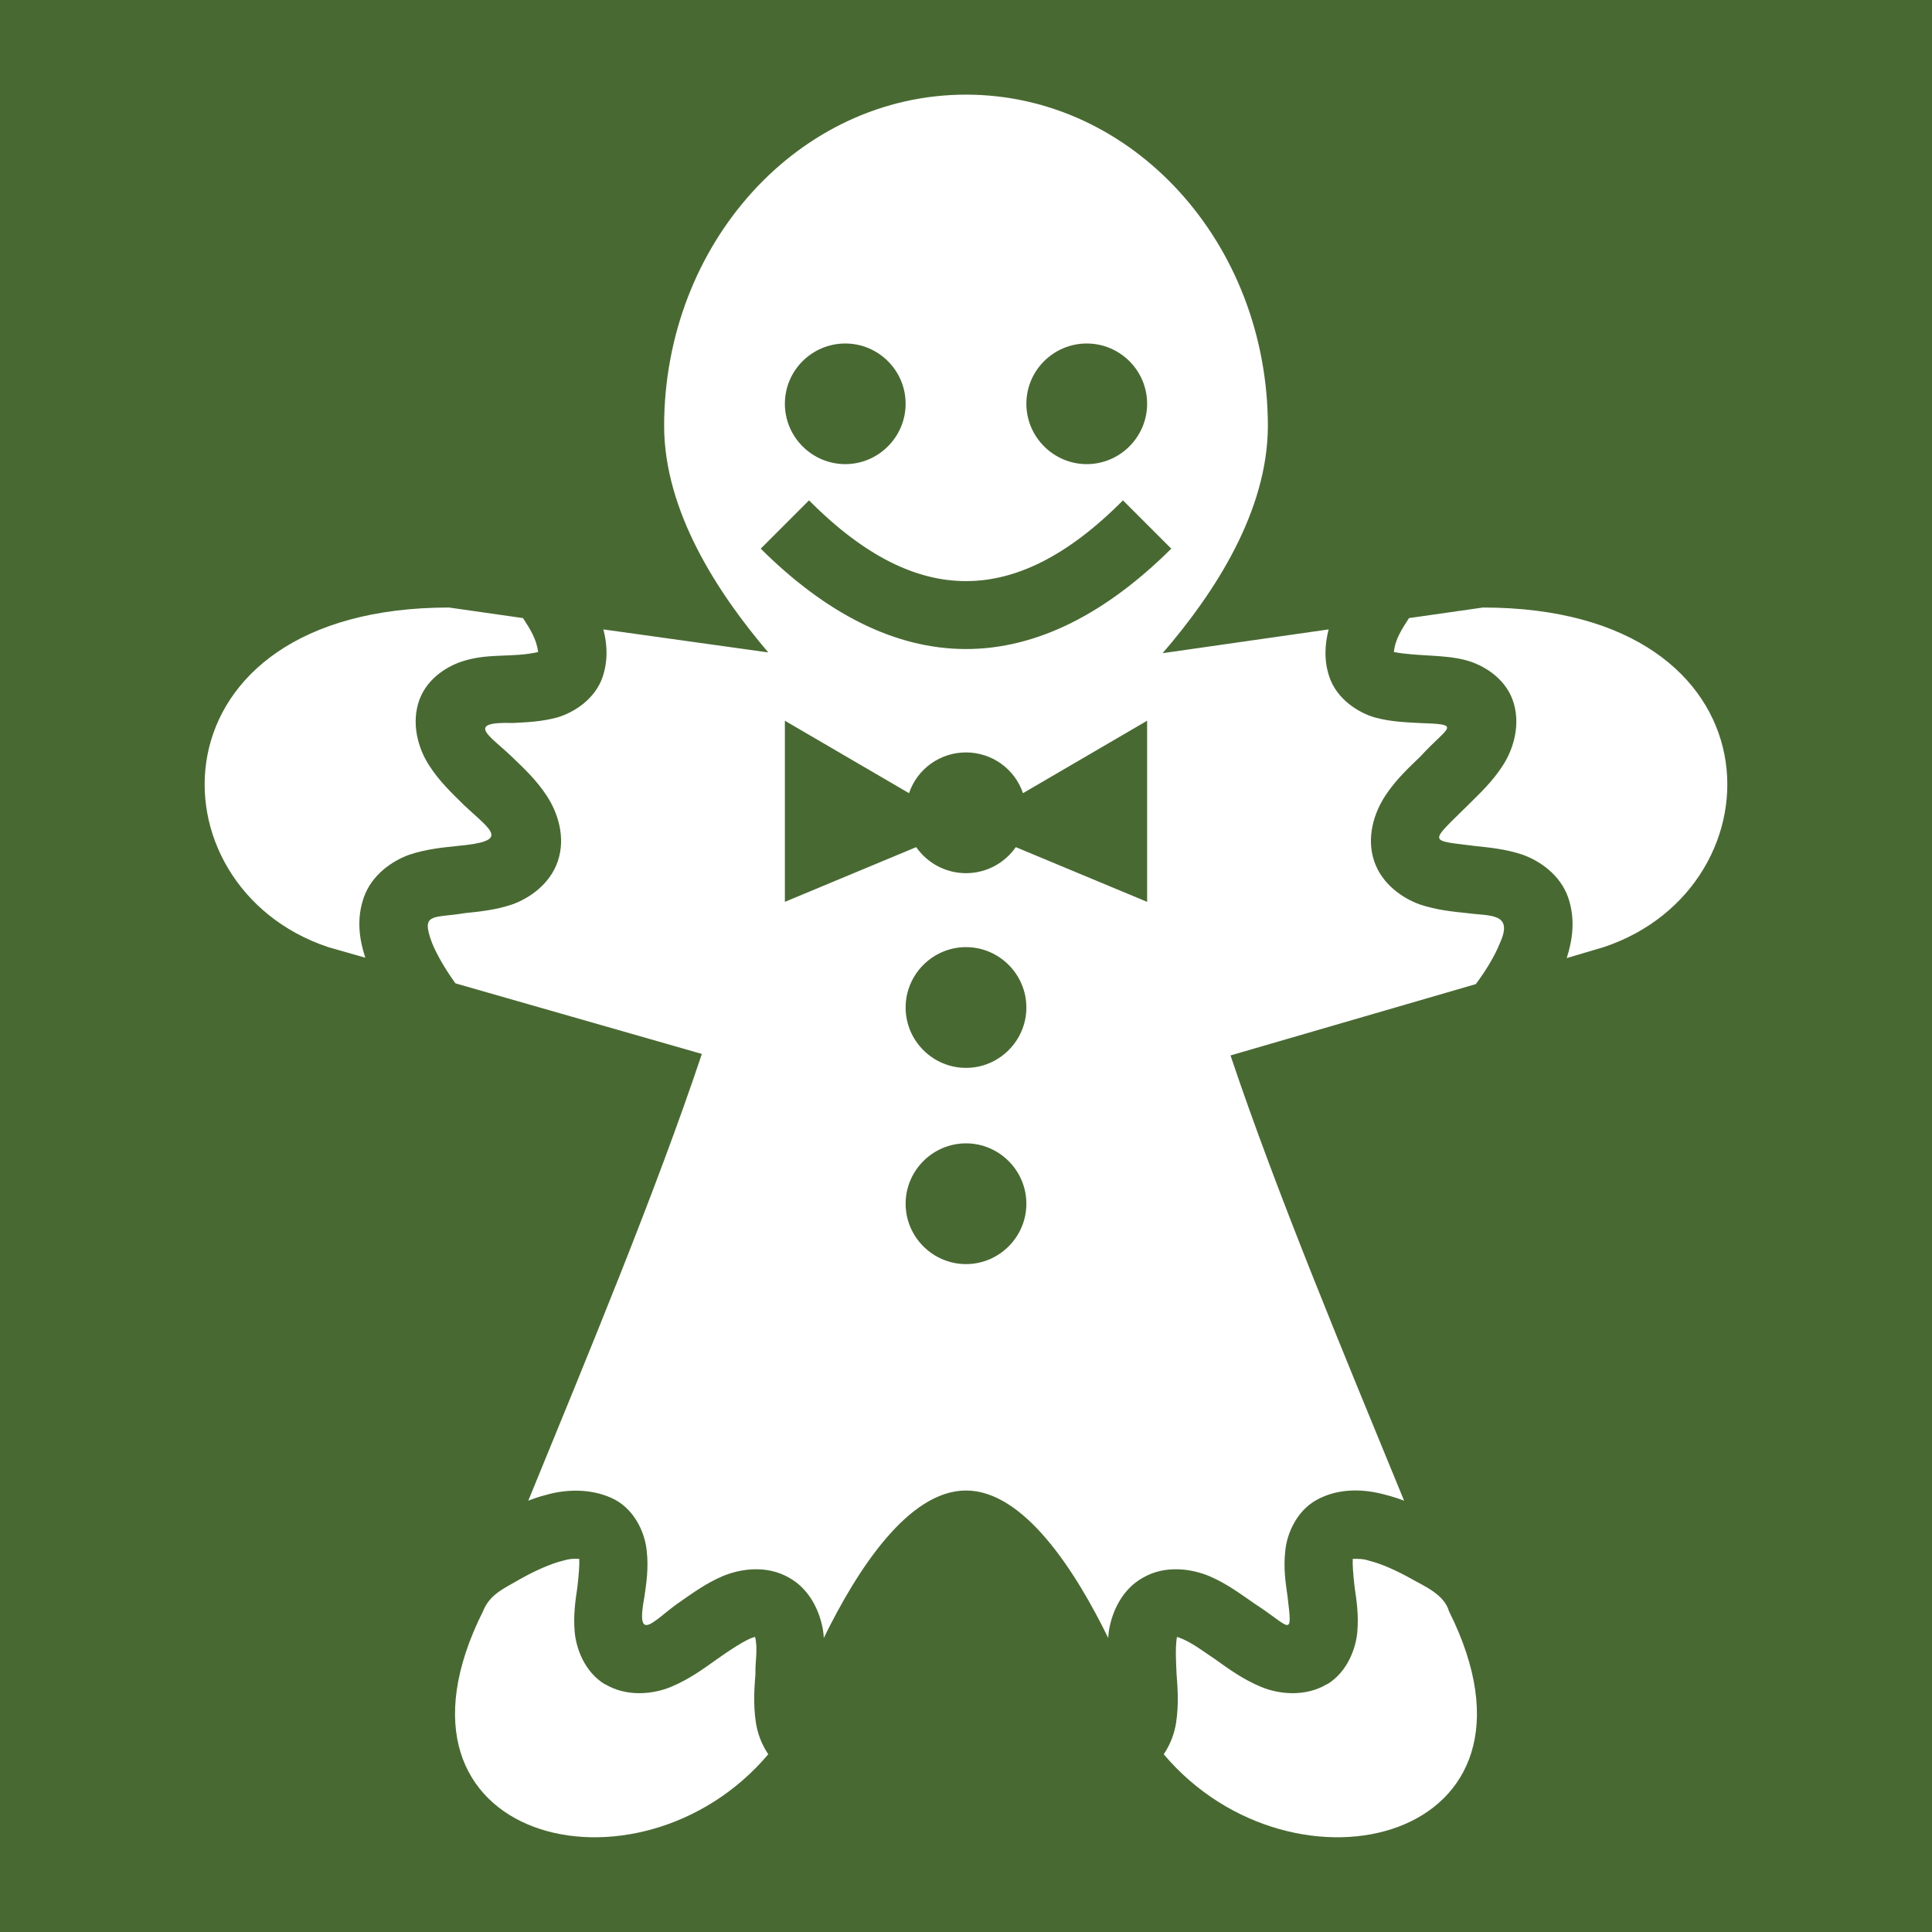
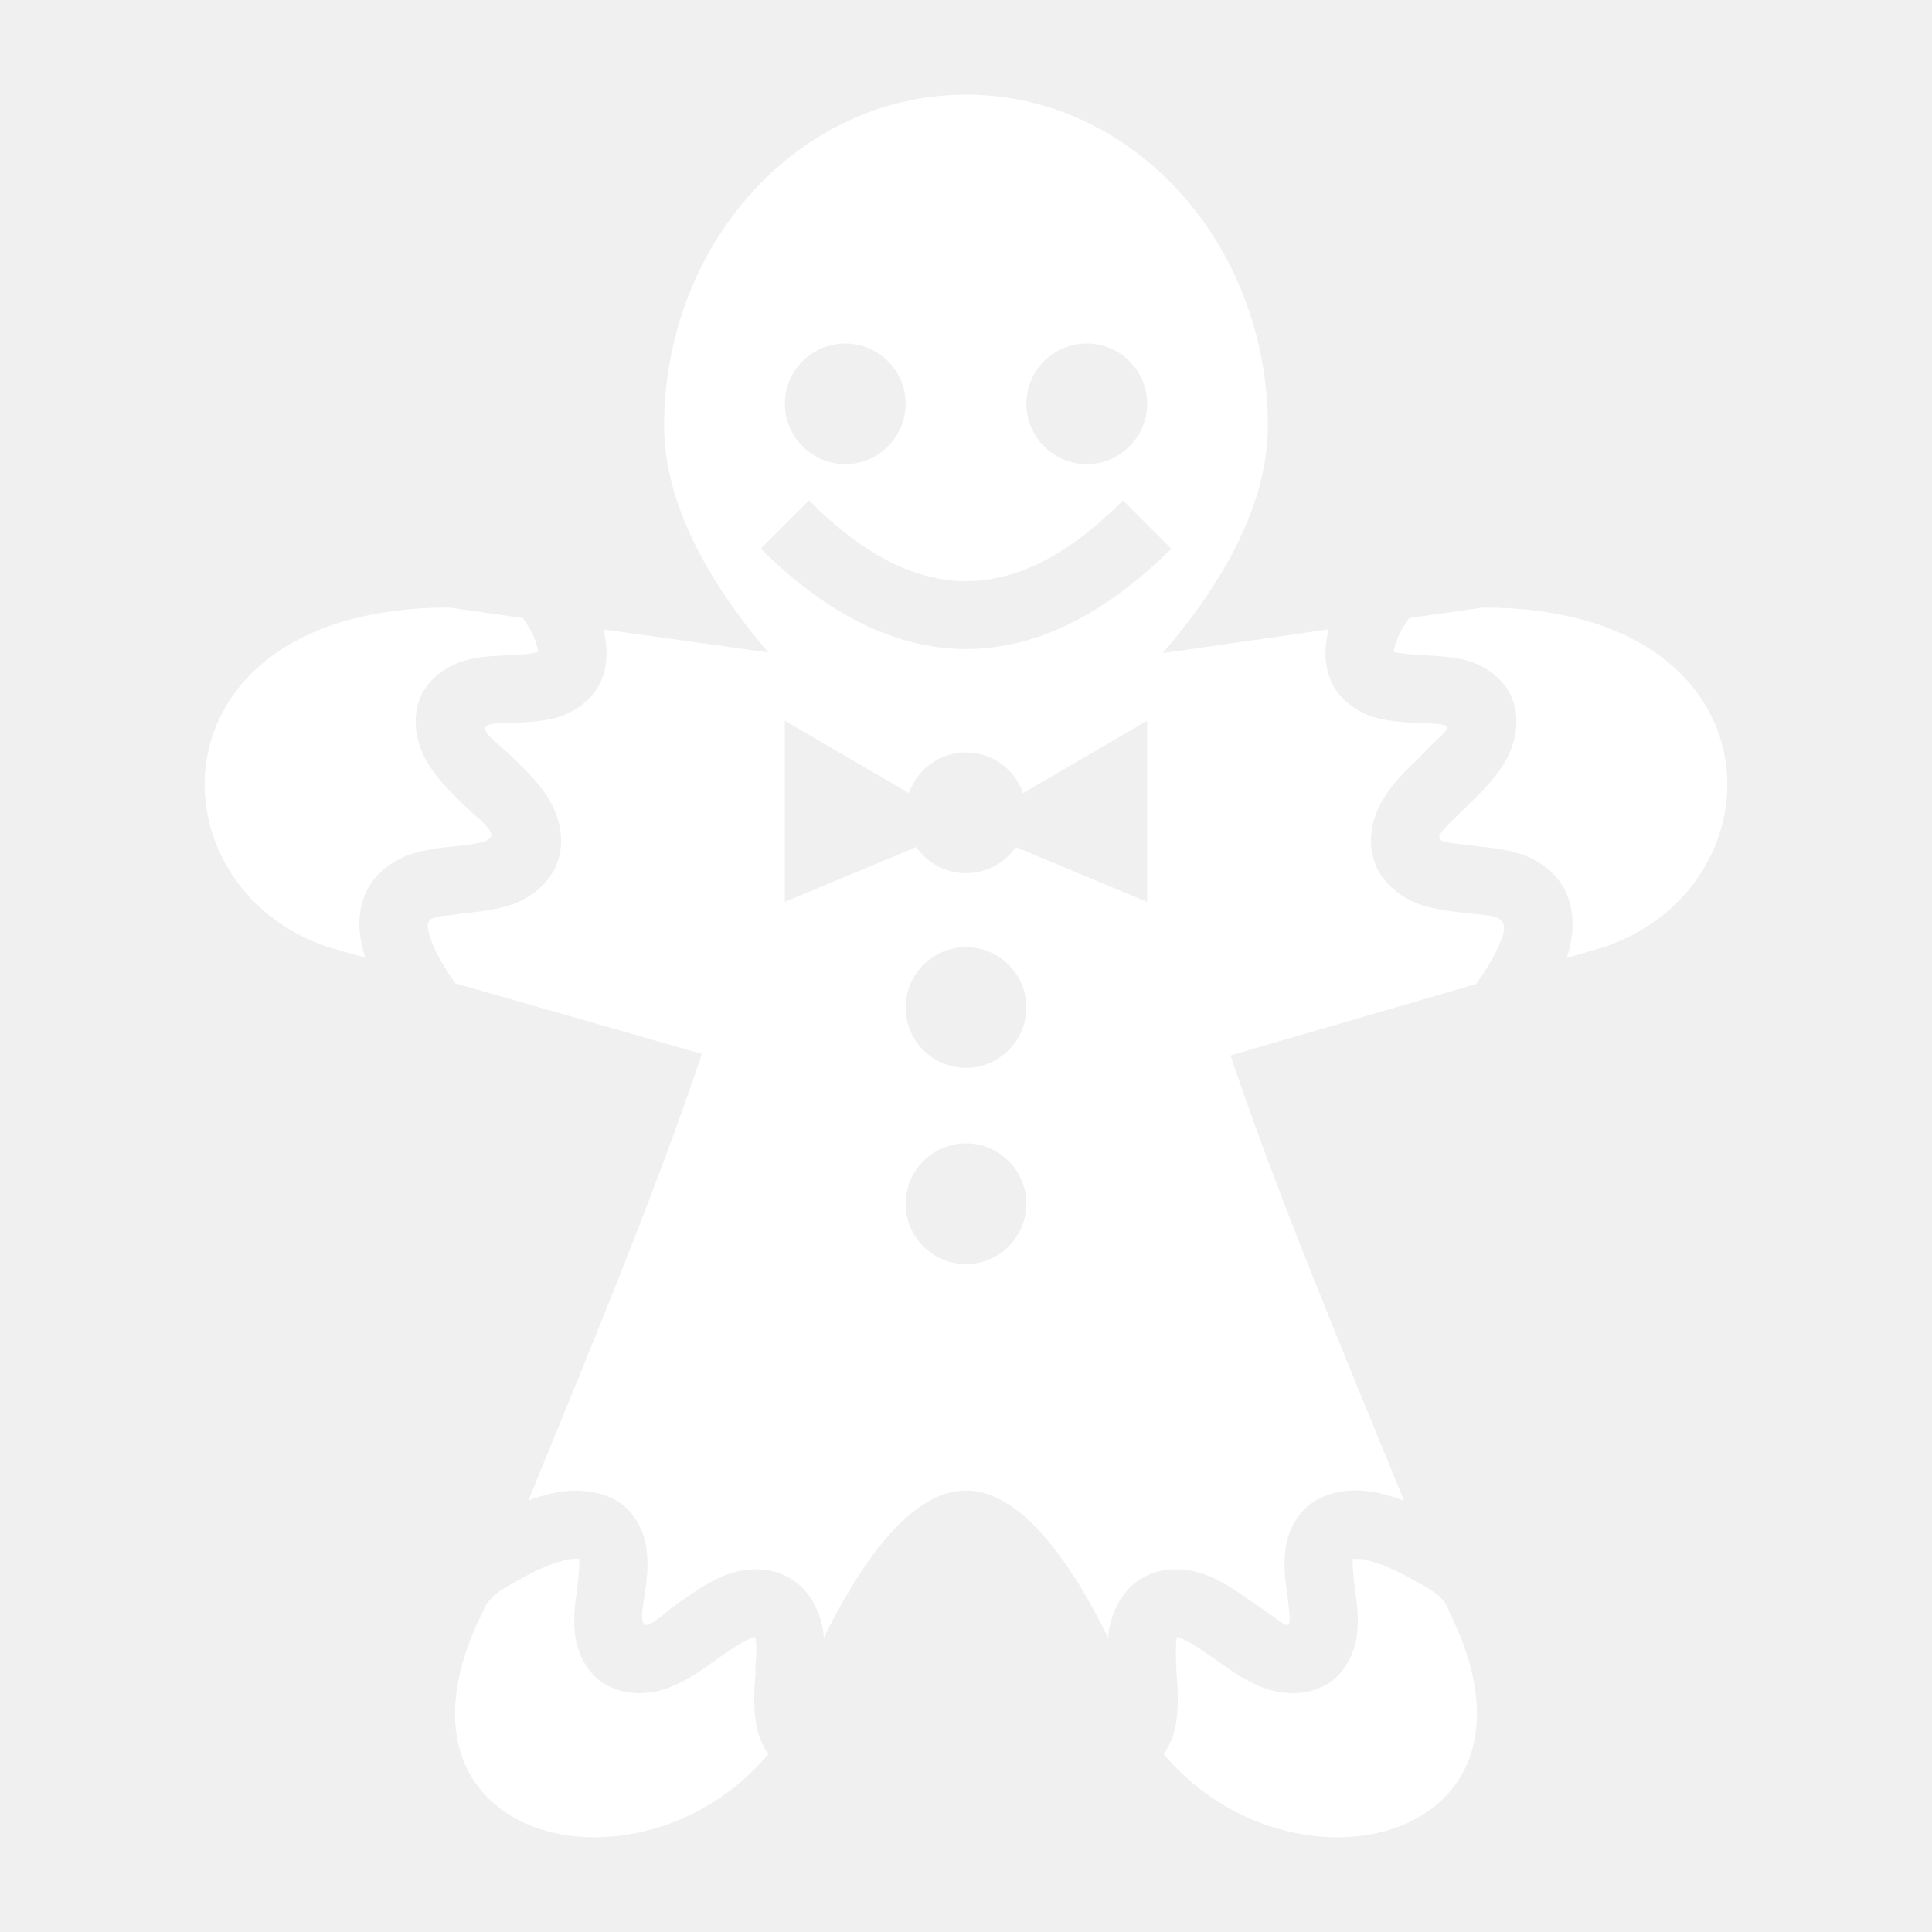
- <svg xmlns="http://www.w3.org/2000/svg" viewBox="0 0 512 512" style="height: 512px; width: 512px;">
-   <path d="M0 0h512v512H0z" fill="#496933" fill-opacity="1" />
+ <svg xmlns="http://www.w3.org/2000/svg" viewBox="0 0 512 512" style="height: 96px; width: 96px;">
+   <path d="M0 0h512v512H0z" fill="#496933" fill-opacity="0" />
  <g class="" transform="translate(0,0)" style="">
    <path d="M256 25.08c-44.2 0-80 39.37-80 87.92.1 22.3 13.8 43.7 27.6 59.9l-43.7-6.1c1 3.8 1.3 8.1-.2 12.6-2 5.9-7.6 9.4-11.9 10.7-4.4 1.2-8.3 1.3-11.8 1.5-13.1-.4-6 3.5-.4 8.9 3 2.9 6.5 6.1 9.3 10.4 2.9 4.4 5.1 11 2.9 17.4-2.1 6.1-7.6 9.8-12.1 11.4-4.5 1.5-8.8 1.9-12.6 2.3-8.3 1.4-11.7-.3-8.6 7.9 1.3 3.2 3.6 7.1 6.2 10.7l65.3 18.7c-12.2 36.5-30 79.3-46 118.4 1.5-.6 3-1.1 4.6-1.5 6.1-1.8 13.1-1.6 18.5 1.3 5.4 3 7.9 9.1 8.3 13.6.5 4.5-.1 8.4-.6 11.9-2.4 12.8 2.2 6.7 8.7 2 3.5-2.4 7.3-5.3 12-7.3 4.8-2 11.7-3 17.6.4 5.6 3.1 8.2 9.1 9 13.9.1.7.2 1.4.2 2.1 8.8-18 22.4-39.1 37.7-39.1 15.3 0 28.9 21.1 37.7 39.1 0-.7.1-1.4.2-2.1.8-4.8 3.4-10.8 9-13.9 5.9-3.4 12.8-2.4 17.6-.4 4.7 2 8.5 4.9 12 7.3 9.6 6.2 10.1 9.5 8.7-2-.5-3.5-1.1-7.4-.6-11.9.4-4.5 2.9-10.6 8.3-13.6 3.1-1.7 6.3-2.4 9.5-2.5 3.1-.1 6.2.4 9 1.2 1.6.4 3.1.9 4.7 1.5-16-39-33.8-81.6-46-118l65-18.9c2.7-3.6 5.1-7.6 6.4-10.9 3.7-8.1-2.8-7.1-8.6-7.9-3.8-.4-8.1-.8-12.6-2.3-4.5-1.6-10-5.3-12.1-11.4-2.2-6.4 0-13 2.9-17.4 2.8-4.3 6.3-7.5 9.3-10.4 7.5-8.2 11.4-8.5-.4-8.9-3.5-.2-7.4-.3-11.8-1.5-4.3-1.3-9.9-4.8-11.9-10.7-1.5-4.4-1.2-8.7-.2-12.6l-44 6.3c14-16.2 27.8-37.7 27.9-60.1 0-48.55-35.8-87.92-80-87.92zm-32 65.95c8.8 0 16 7.15 16 15.97 0 8.8-7.2 16-16 16s-16-7.2-16-16c0-8.82 7.2-15.97 16-15.97zm64 0c8.8 0 16 7.15 16 15.97 0 8.8-7.2 16-16 16s-16-7.2-16-16c0-8.82 7.2-15.97 16-15.97zm-73.6 41.57c14.9 15 28.6 21.4 41.6 21.4s26.7-6.4 41.6-21.4l12.8 12.8C293.3 162.4 275 172 256 172s-37.3-9.6-54.4-26.6zM119 161c-80.01 0-80.01 74-32.01 90l9.82 2.8c-1.61-4.9-2.37-10.3-.42-15.9 2.1-6.1 7.61-9.8 12.11-11.4 4.5-1.5 8.8-1.9 12.6-2.3 14.2-1.3 9.4-3.8 1.9-10.8-3-3-6.5-6.2-9.3-10.6-2.8-4.3-4.9-11.1-2.5-17.5 2.2-5.8 7.8-9.1 12.2-10.3 6.6-1.9 12.6-.7 19.2-2.2-.4-3.5-2.2-6.2-4-9zm274 0-19.6 2.8c-1.8 2.8-3.7 5.6-4 9 6.5 1.2 13.4.6 19.2 2.2 4.4 1.2 10 4.5 12.2 10.3 2.4 6.4.3 13.2-2.5 17.5-2.8 4.4-6.3 7.6-9.3 10.6-10.3 10.2-10.6 9.2 1.9 10.8 3.8.4 8.1.8 12.6 2.3 4.5 1.6 10 5.3 12.1 11.4 1.9 5.6 1.2 11-.4 16l9.8-2.9c48-16 48-90-32-90zm-185 30 32.9 19.2c2.2-6.5 8.3-10.8 15.1-10.8 6.8 0 12.9 4.3 15.1 10.8L304 191v48l-34.8-14.5c-3 4.3-7.9 6.9-13.2 6.9-5.3 0-10.2-2.6-13.2-6.9L208 239zm48 60c8.8 0 16 7.2 16 16s-7.2 16-16 16-16-7.2-16-16 7.2-16 16-16zm0 52c8.8 0 16 7.2 16 16s-7.2 16-16 16-16-7.2-16-16 7.2-16 16-16zM152.2 413.1c-.7 0-1.7.1-3 .5-3.3.8-7.5 2.7-11.4 4.9-4.3 2.5-8 4-9.8 8.5-30.62 61.2 41.3 78.5 75.6 37.9-1.9-2.8-2.9-5.8-3.3-8.5-.7-4.8-.4-9-.1-12.8-.1-3.2.7-6.7-.1-9.8-2.4.5-7.5 4.1-10.1 5.9-3.5 2.5-7.3 5.3-12.1 7.3-4.7 2-11.8 2.8-17.6-.7h-.1c-5.3-3.3-7.5-9.4-7.9-13.8-.4-4.5.2-8.4.7-11.8.4-3.4.6-6.2.5-7.6zm206.3 0c-.1 1.4.1 4.2.5 7.6.5 3.4 1.1 7.3.7 11.8-.4 4.4-2.6 10.5-7.9 13.8h-.1c-5.8 3.5-12.9 2.7-17.6.7-4.8-2-8.6-4.8-12.1-7.3-3.2-2.1-6.7-4.9-10.1-5.9-.5 3-.2 7.1-.1 9.8.3 3.8.6 8-.1 12.8-.4 2.7-1.4 5.7-3.3 8.5 34.3 40.6 106.2 23.3 75.6-37.9-1.3-4.5-6.5-6.6-9.8-8.5-3.9-2.2-8.1-4.1-11.4-4.9-1.4-.5-2.8-.5-4.3-.5z" fill="#fff" fill-opacity="1" />
  </g>
</svg>
